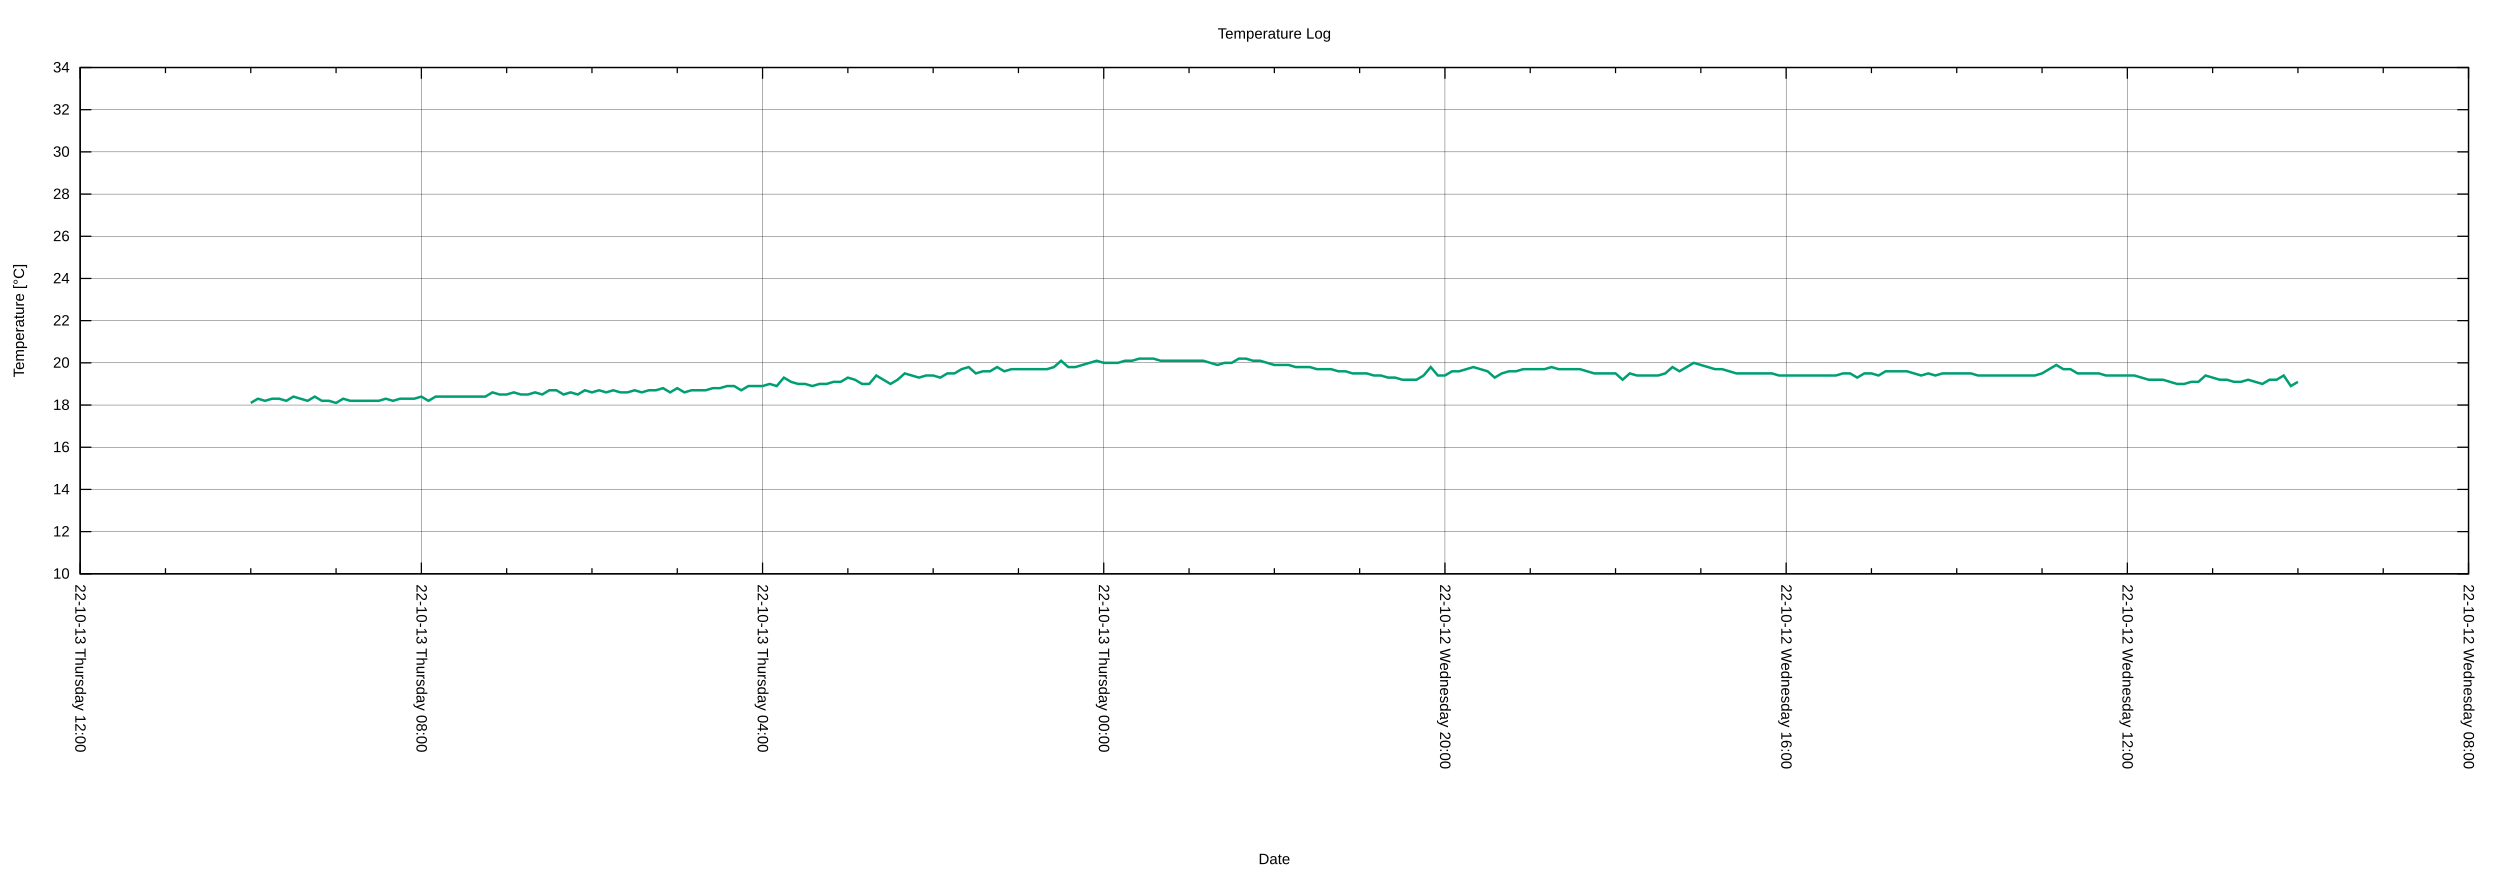
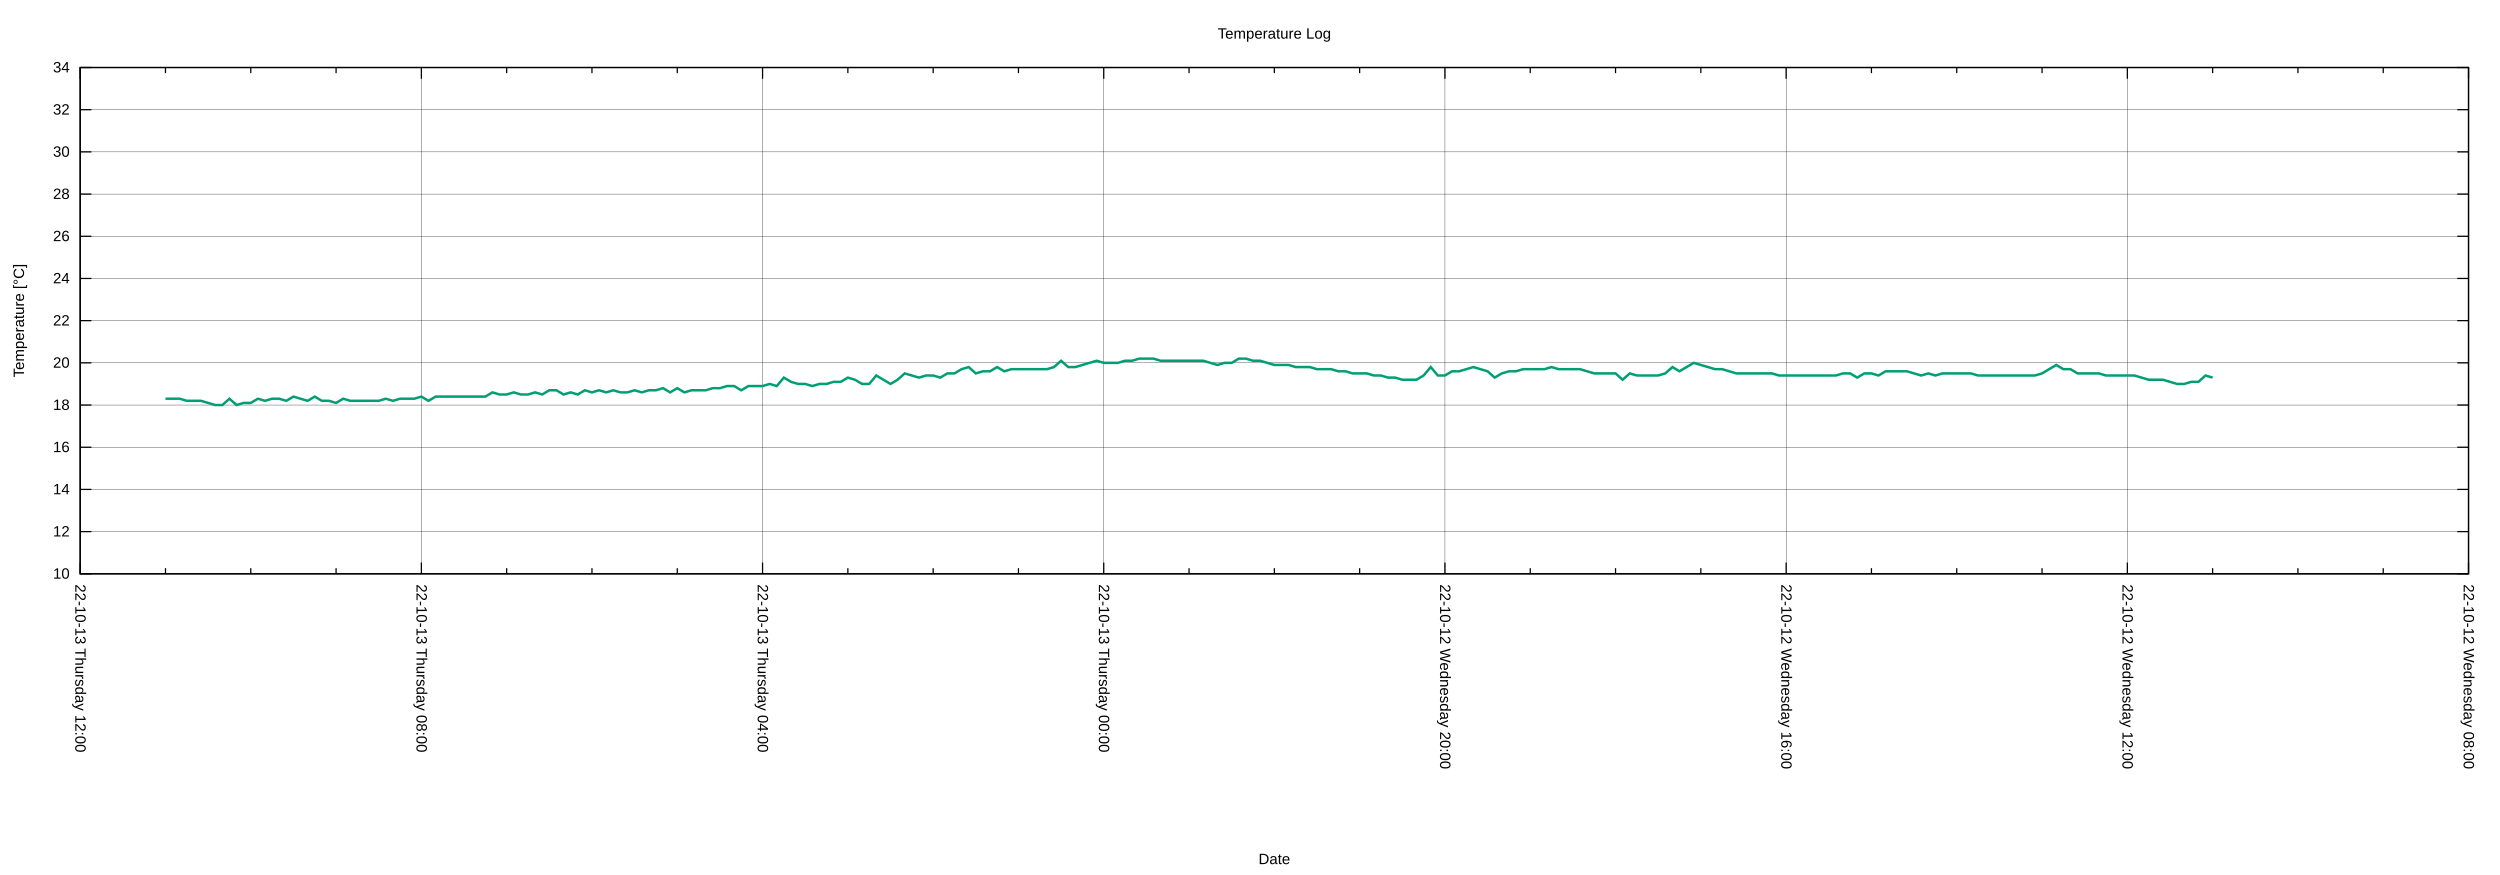
<svg xmlns="http://www.w3.org/2000/svg" xmlns:xlink="http://www.w3.org/1999/xlink" width="2000" height="700" viewBox="0 0 2000 700">
  <g id="gnuplot_canvas">
    <rect x="0" y="0" width="2000" height="700" fill="none" />
    <defs>
      <circle id="gpDot" r="0.5" stroke-width="0.5" stroke="currentColor" />
      <path id="gpPt0" stroke-width="0.222" stroke="currentColor" d="M-1,0 h2 M0,-1 v2" />
      <path id="gpPt1" stroke-width="0.222" stroke="currentColor" d="M-1,-1 L1,1 M1,-1 L-1,1" />
      <path id="gpPt2" stroke-width="0.222" stroke="currentColor" d="M-1,0 L1,0 M0,-1 L0,1 M-1,-1 L1,1 M-1,1 L1,-1" />
      <rect id="gpPt3" stroke-width="0.222" stroke="currentColor" x="-1" y="-1" width="2" height="2" />
      <rect id="gpPt4" stroke-width="0.222" stroke="currentColor" fill="currentColor" x="-1" y="-1" width="2" height="2" />
      <circle id="gpPt5" stroke-width="0.222" stroke="currentColor" cx="0" cy="0" r="1" />
      <use xlink:href="#gpPt5" id="gpPt6" fill="currentColor" stroke="none" />
      <path id="gpPt7" stroke-width="0.222" stroke="currentColor" d="M0,-1.33 L-1.33,0.67 L1.33,0.67 z" />
      <use xlink:href="#gpPt7" id="gpPt8" fill="currentColor" stroke="none" />
      <use xlink:href="#gpPt7" id="gpPt9" stroke="currentColor" transform="rotate(180)" />
      <use xlink:href="#gpPt9" id="gpPt10" fill="currentColor" stroke="none" />
      <use xlink:href="#gpPt3" id="gpPt11" stroke="currentColor" transform="rotate(45)" />
      <use xlink:href="#gpPt11" id="gpPt12" fill="currentColor" stroke="none" />
      <path id="gpPt13" stroke-width="0.222" stroke="currentColor" d="M0,1.330 L1.265,0.411 L0.782,-1.067 L-0.782,-1.076 L-1.265,0.411 z" />
      <use xlink:href="#gpPt13" id="gpPt14" fill="currentColor" stroke="none" />
      <filter id="textbox" filterUnits="objectBoundingBox" x="0" y="0" height="1" width="1">
        <feFlood flood-color="white" flood-opacity="1" result="bgnd" />
        <feComposite in="SourceGraphic" in2="bgnd" operator="atop" />
      </filter>
      <filter id="greybox" filterUnits="objectBoundingBox" x="0" y="0" height="1" width="1">
        <feFlood flood-color="lightgrey" flood-opacity="1" result="grey" />
        <feComposite in="SourceGraphic" in2="grey" operator="atop" />
      </filter>
    </defs>
    <g fill="none" color="white" stroke="currentColor" stroke-width="1.00" stroke-linecap="butt" stroke-linejoin="miter">
</g>
    <g fill="none" color="black" stroke="currentColor" stroke-width="1.00" stroke-linecap="butt" stroke-linejoin="miter">
</g>
    <g fill="none" color="black" stroke="black" stroke-width="0.25" stroke-linecap="butt" stroke-linejoin="miter">
</g>
    <g fill="none" color="black" stroke="currentColor" stroke-width="0.25" stroke-linecap="butt" stroke-linejoin="miter">
      <path stroke="black" class="gridline" d="M64.14,459.04 L1974.82,459.04  " />
    </g>
    <g fill="none" color="black" stroke="black" stroke-width="1.00" stroke-linecap="butt" stroke-linejoin="miter">
</g>
    <g fill="none" color="black" stroke="currentColor" stroke-width="1.00" stroke-linecap="butt" stroke-linejoin="miter">
      <path stroke="black" d="M64.14,459.04 L73.14,459.04 M1974.82,459.04 L1965.82,459.04  " />
      <g transform="translate(55.75,462.94)" stroke="none" fill="black" font-family="Arial" font-size="12.00" text-anchor="end">
        <text>
          <tspan font-family="Arial"> 10</tspan>
        </text>
      </g>
    </g>
    <g fill="none" color="black" stroke="currentColor" stroke-width="1.00" stroke-linecap="butt" stroke-linejoin="miter">
</g>
    <g fill="none" color="black" stroke="black" stroke-width="0.25" stroke-linecap="butt" stroke-linejoin="miter">
</g>
    <g fill="none" color="black" stroke="currentColor" stroke-width="0.25" stroke-linecap="butt" stroke-linejoin="miter">
      <path stroke="black" class="gridline" d="M64.14,425.29 L1974.82,425.29  " />
    </g>
    <g fill="none" color="black" stroke="black" stroke-width="1.00" stroke-linecap="butt" stroke-linejoin="miter">
</g>
    <g fill="none" color="black" stroke="currentColor" stroke-width="1.00" stroke-linecap="butt" stroke-linejoin="miter">
      <path stroke="black" d="M64.14,425.29 L73.14,425.29 M1974.82,425.29 L1965.82,425.29  " />
      <g transform="translate(55.75,429.19)" stroke="none" fill="black" font-family="Arial" font-size="12.00" text-anchor="end">
        <text>
          <tspan font-family="Arial"> 12</tspan>
        </text>
      </g>
    </g>
    <g fill="none" color="black" stroke="currentColor" stroke-width="1.00" stroke-linecap="butt" stroke-linejoin="miter">
</g>
    <g fill="none" color="black" stroke="black" stroke-width="0.25" stroke-linecap="butt" stroke-linejoin="miter">
</g>
    <g fill="none" color="black" stroke="currentColor" stroke-width="0.25" stroke-linecap="butt" stroke-linejoin="miter">
      <path stroke="black" class="gridline" d="M64.14,391.53 L1974.82,391.53  " />
    </g>
    <g fill="none" color="black" stroke="black" stroke-width="1.00" stroke-linecap="butt" stroke-linejoin="miter">
</g>
    <g fill="none" color="black" stroke="currentColor" stroke-width="1.00" stroke-linecap="butt" stroke-linejoin="miter">
      <path stroke="black" d="M64.14,391.53 L73.14,391.53 M1974.82,391.53 L1965.82,391.53  " />
      <g transform="translate(55.75,395.43)" stroke="none" fill="black" font-family="Arial" font-size="12.00" text-anchor="end">
        <text>
          <tspan font-family="Arial"> 14</tspan>
        </text>
      </g>
    </g>
    <g fill="none" color="black" stroke="currentColor" stroke-width="1.00" stroke-linecap="butt" stroke-linejoin="miter">
</g>
    <g fill="none" color="black" stroke="black" stroke-width="0.25" stroke-linecap="butt" stroke-linejoin="miter">
</g>
    <g fill="none" color="black" stroke="currentColor" stroke-width="0.25" stroke-linecap="butt" stroke-linejoin="miter">
      <path stroke="black" class="gridline" d="M64.14,357.78 L1974.82,357.78  " />
    </g>
    <g fill="none" color="black" stroke="black" stroke-width="1.00" stroke-linecap="butt" stroke-linejoin="miter">
</g>
    <g fill="none" color="black" stroke="currentColor" stroke-width="1.00" stroke-linecap="butt" stroke-linejoin="miter">
      <path stroke="black" d="M64.14,357.78 L73.14,357.78 M1974.82,357.78 L1965.82,357.78  " />
      <g transform="translate(55.75,361.68)" stroke="none" fill="black" font-family="Arial" font-size="12.00" text-anchor="end">
        <text>
          <tspan font-family="Arial"> 16</tspan>
        </text>
      </g>
    </g>
    <g fill="none" color="black" stroke="currentColor" stroke-width="1.00" stroke-linecap="butt" stroke-linejoin="miter">
</g>
    <g fill="none" color="black" stroke="black" stroke-width="0.25" stroke-linecap="butt" stroke-linejoin="miter">
</g>
    <g fill="none" color="black" stroke="currentColor" stroke-width="0.25" stroke-linecap="butt" stroke-linejoin="miter">
      <path stroke="black" class="gridline" d="M64.14,324.03 L1974.82,324.03  " />
    </g>
    <g fill="none" color="black" stroke="black" stroke-width="1.00" stroke-linecap="butt" stroke-linejoin="miter">
</g>
    <g fill="none" color="black" stroke="currentColor" stroke-width="1.00" stroke-linecap="butt" stroke-linejoin="miter">
      <path stroke="black" d="M64.14,324.03 L73.14,324.03 M1974.82,324.03 L1965.82,324.03  " />
      <g transform="translate(55.75,327.93)" stroke="none" fill="black" font-family="Arial" font-size="12.00" text-anchor="end">
        <text>
          <tspan font-family="Arial"> 18</tspan>
        </text>
      </g>
    </g>
    <g fill="none" color="black" stroke="currentColor" stroke-width="1.00" stroke-linecap="butt" stroke-linejoin="miter">
</g>
    <g fill="none" color="black" stroke="black" stroke-width="0.25" stroke-linecap="butt" stroke-linejoin="miter">
</g>
    <g fill="none" color="black" stroke="currentColor" stroke-width="0.25" stroke-linecap="butt" stroke-linejoin="miter">
      <path stroke="black" class="gridline" d="M64.14,290.28 L1974.82,290.28  " />
    </g>
    <g fill="none" color="black" stroke="black" stroke-width="1.00" stroke-linecap="butt" stroke-linejoin="miter">
</g>
    <g fill="none" color="black" stroke="currentColor" stroke-width="1.00" stroke-linecap="butt" stroke-linejoin="miter">
      <path stroke="black" d="M64.14,290.28 L73.14,290.28 M1974.82,290.28 L1965.82,290.28  " />
      <g transform="translate(55.75,294.18)" stroke="none" fill="black" font-family="Arial" font-size="12.00" text-anchor="end">
        <text>
          <tspan font-family="Arial"> 20</tspan>
        </text>
      </g>
    </g>
    <g fill="none" color="black" stroke="currentColor" stroke-width="1.00" stroke-linecap="butt" stroke-linejoin="miter">
</g>
    <g fill="none" color="black" stroke="black" stroke-width="0.25" stroke-linecap="butt" stroke-linejoin="miter">
</g>
    <g fill="none" color="black" stroke="currentColor" stroke-width="0.25" stroke-linecap="butt" stroke-linejoin="miter">
      <path stroke="black" class="gridline" d="M64.14,256.52 L1974.82,256.52  " />
    </g>
    <g fill="none" color="black" stroke="black" stroke-width="1.00" stroke-linecap="butt" stroke-linejoin="miter">
</g>
    <g fill="none" color="black" stroke="currentColor" stroke-width="1.00" stroke-linecap="butt" stroke-linejoin="miter">
      <path stroke="black" d="M64.14,256.52 L73.14,256.52 M1974.82,256.52 L1965.82,256.52  " />
      <g transform="translate(55.75,260.42)" stroke="none" fill="black" font-family="Arial" font-size="12.00" text-anchor="end">
        <text>
          <tspan font-family="Arial"> 22</tspan>
        </text>
      </g>
    </g>
    <g fill="none" color="black" stroke="currentColor" stroke-width="1.00" stroke-linecap="butt" stroke-linejoin="miter">
</g>
    <g fill="none" color="black" stroke="black" stroke-width="0.25" stroke-linecap="butt" stroke-linejoin="miter">
</g>
    <g fill="none" color="black" stroke="currentColor" stroke-width="0.25" stroke-linecap="butt" stroke-linejoin="miter">
      <path stroke="black" class="gridline" d="M64.14,222.77 L1974.82,222.77  " />
    </g>
    <g fill="none" color="black" stroke="black" stroke-width="1.00" stroke-linecap="butt" stroke-linejoin="miter">
</g>
    <g fill="none" color="black" stroke="currentColor" stroke-width="1.00" stroke-linecap="butt" stroke-linejoin="miter">
      <path stroke="black" d="M64.14,222.77 L73.14,222.77 M1974.82,222.77 L1965.82,222.77  " />
      <g transform="translate(55.75,226.67)" stroke="none" fill="black" font-family="Arial" font-size="12.00" text-anchor="end">
        <text>
          <tspan font-family="Arial"> 24</tspan>
        </text>
      </g>
    </g>
    <g fill="none" color="black" stroke="currentColor" stroke-width="1.00" stroke-linecap="butt" stroke-linejoin="miter">
</g>
    <g fill="none" color="black" stroke="black" stroke-width="0.25" stroke-linecap="butt" stroke-linejoin="miter">
</g>
    <g fill="none" color="black" stroke="currentColor" stroke-width="0.25" stroke-linecap="butt" stroke-linejoin="miter">
      <path stroke="black" class="gridline" d="M64.14,189.02 L1974.82,189.02  " />
    </g>
    <g fill="none" color="black" stroke="black" stroke-width="1.00" stroke-linecap="butt" stroke-linejoin="miter">
</g>
    <g fill="none" color="black" stroke="currentColor" stroke-width="1.00" stroke-linecap="butt" stroke-linejoin="miter">
      <path stroke="black" d="M64.14,189.02 L73.14,189.02 M1974.82,189.02 L1965.82,189.02  " />
      <g transform="translate(55.75,192.92)" stroke="none" fill="black" font-family="Arial" font-size="12.00" text-anchor="end">
        <text>
          <tspan font-family="Arial"> 26</tspan>
        </text>
      </g>
    </g>
    <g fill="none" color="black" stroke="currentColor" stroke-width="1.00" stroke-linecap="butt" stroke-linejoin="miter">
</g>
    <g fill="none" color="black" stroke="black" stroke-width="0.25" stroke-linecap="butt" stroke-linejoin="miter">
</g>
    <g fill="none" color="black" stroke="currentColor" stroke-width="0.25" stroke-linecap="butt" stroke-linejoin="miter">
      <path stroke="black" class="gridline" d="M64.14,155.27 L1974.82,155.27  " />
    </g>
    <g fill="none" color="black" stroke="black" stroke-width="1.00" stroke-linecap="butt" stroke-linejoin="miter">
</g>
    <g fill="none" color="black" stroke="currentColor" stroke-width="1.00" stroke-linecap="butt" stroke-linejoin="miter">
      <path stroke="black" d="M64.14,155.27 L73.14,155.27 M1974.82,155.27 L1965.82,155.27  " />
      <g transform="translate(55.75,159.17)" stroke="none" fill="black" font-family="Arial" font-size="12.00" text-anchor="end">
        <text>
          <tspan font-family="Arial"> 28</tspan>
        </text>
      </g>
    </g>
    <g fill="none" color="black" stroke="currentColor" stroke-width="1.00" stroke-linecap="butt" stroke-linejoin="miter">
</g>
    <g fill="none" color="black" stroke="black" stroke-width="0.25" stroke-linecap="butt" stroke-linejoin="miter">
</g>
    <g fill="none" color="black" stroke="currentColor" stroke-width="0.25" stroke-linecap="butt" stroke-linejoin="miter">
      <path stroke="black" class="gridline" d="M64.14,121.51 L1974.82,121.51  " />
    </g>
    <g fill="none" color="black" stroke="black" stroke-width="1.00" stroke-linecap="butt" stroke-linejoin="miter">
</g>
    <g fill="none" color="black" stroke="currentColor" stroke-width="1.00" stroke-linecap="butt" stroke-linejoin="miter">
      <path stroke="black" d="M64.14,121.51 L73.14,121.51 M1974.82,121.51 L1965.82,121.51  " />
      <g transform="translate(55.75,125.41)" stroke="none" fill="black" font-family="Arial" font-size="12.00" text-anchor="end">
        <text>
          <tspan font-family="Arial"> 30</tspan>
        </text>
      </g>
    </g>
    <g fill="none" color="black" stroke="currentColor" stroke-width="1.00" stroke-linecap="butt" stroke-linejoin="miter">
</g>
    <g fill="none" color="black" stroke="black" stroke-width="0.25" stroke-linecap="butt" stroke-linejoin="miter">
</g>
    <g fill="none" color="black" stroke="currentColor" stroke-width="0.25" stroke-linecap="butt" stroke-linejoin="miter">
      <path stroke="black" class="gridline" d="M64.14,87.76 L1974.82,87.76  " />
    </g>
    <g fill="none" color="black" stroke="black" stroke-width="1.00" stroke-linecap="butt" stroke-linejoin="miter">
</g>
    <g fill="none" color="black" stroke="currentColor" stroke-width="1.00" stroke-linecap="butt" stroke-linejoin="miter">
      <path stroke="black" d="M64.14,87.76 L73.14,87.76 M1974.82,87.76 L1965.82,87.76  " />
      <g transform="translate(55.75,91.66)" stroke="none" fill="black" font-family="Arial" font-size="12.00" text-anchor="end">
        <text>
          <tspan font-family="Arial"> 32</tspan>
        </text>
      </g>
    </g>
    <g fill="none" color="black" stroke="currentColor" stroke-width="1.00" stroke-linecap="butt" stroke-linejoin="miter">
</g>
    <g fill="none" color="black" stroke="black" stroke-width="0.25" stroke-linecap="butt" stroke-linejoin="miter">
</g>
    <g fill="none" color="black" stroke="currentColor" stroke-width="0.25" stroke-linecap="butt" stroke-linejoin="miter">
      <path stroke="black" class="gridline" d="M64.14,54.01 L1974.82,54.01  " />
    </g>
    <g fill="none" color="black" stroke="black" stroke-width="1.00" stroke-linecap="butt" stroke-linejoin="miter">
</g>
    <g fill="none" color="black" stroke="currentColor" stroke-width="1.00" stroke-linecap="butt" stroke-linejoin="miter">
      <path stroke="black" d="M64.14,54.01 L73.14,54.01 M1974.82,54.01 L1965.82,54.01  " />
      <g transform="translate(55.75,57.91)" stroke="none" fill="black" font-family="Arial" font-size="12.00" text-anchor="end">
        <text>
          <tspan font-family="Arial"> 34</tspan>
        </text>
      </g>
    </g>
    <g fill="none" color="black" stroke="currentColor" stroke-width="1.00" stroke-linecap="butt" stroke-linejoin="miter">
</g>
    <g fill="none" color="black" stroke="black" stroke-width="0.25" stroke-linecap="butt" stroke-linejoin="miter">
</g>
    <g fill="none" color="black" stroke="currentColor" stroke-width="0.25" stroke-linecap="butt" stroke-linejoin="miter">
      <path stroke="black" class="gridline" d="M1974.82,459.04 L1974.82,54.01  " />
    </g>
    <g fill="none" color="black" stroke="black" stroke-width="1.00" stroke-linecap="butt" stroke-linejoin="miter">
</g>
    <g fill="none" color="black" stroke="currentColor" stroke-width="1.00" stroke-linecap="butt" stroke-linejoin="miter">
      <path stroke="black" d="M1974.82,459.04 L1974.82,450.04 M1974.82,54.01 L1974.82,63.01  " />
      <g transform="translate(1970.92,467.43) rotate(90)" stroke="none" fill="black" font-family="Arial" font-size="12.00" text-anchor="start">
        <text>
          <tspan font-family="Arial">22-10-12 Wednesday 08:00</tspan>
        </text>
      </g>
    </g>
    <g fill="none" color="black" stroke="currentColor" stroke-width="1.00" stroke-linecap="butt" stroke-linejoin="miter">
      <path stroke="black" d="M1906.58,459.04 L1906.58,454.54 M1906.58,54.01 L1906.58,58.51 M1838.34,459.04 L1838.34,454.54 M1838.34,54.01 L1838.34,58.51   M1770.10,459.04 L1770.10,454.54 M1770.10,54.01 L1770.10,58.51  " />
    </g>
    <g fill="none" color="black" stroke="black" stroke-width="0.25" stroke-linecap="butt" stroke-linejoin="miter">
</g>
    <g fill="none" color="black" stroke="currentColor" stroke-width="0.25" stroke-linecap="butt" stroke-linejoin="miter">
      <path stroke="black" class="gridline" d="M1701.87,459.04 L1701.87,54.01  " />
    </g>
    <g fill="none" color="black" stroke="black" stroke-width="1.00" stroke-linecap="butt" stroke-linejoin="miter">
</g>
    <g fill="none" color="black" stroke="currentColor" stroke-width="1.00" stroke-linecap="butt" stroke-linejoin="miter">
      <path stroke="black" d="M1701.87,459.04 L1701.87,450.04 M1701.87,54.01 L1701.87,63.01  " />
      <g transform="translate(1697.97,467.43) rotate(90)" stroke="none" fill="black" font-family="Arial" font-size="12.00" text-anchor="start">
        <text>
          <tspan font-family="Arial">22-10-12 Wednesday 12:00</tspan>
        </text>
      </g>
    </g>
    <g fill="none" color="black" stroke="currentColor" stroke-width="1.00" stroke-linecap="butt" stroke-linejoin="miter">
      <path stroke="black" d="M1633.63,459.04 L1633.63,454.54 M1633.63,54.01 L1633.63,58.51 M1565.39,459.04 L1565.39,454.54 M1565.39,54.01 L1565.39,58.51   M1497.15,459.04 L1497.15,454.54 M1497.15,54.01 L1497.15,58.51  " />
    </g>
    <g fill="none" color="black" stroke="black" stroke-width="0.25" stroke-linecap="butt" stroke-linejoin="miter">
</g>
    <g fill="none" color="black" stroke="currentColor" stroke-width="0.25" stroke-linecap="butt" stroke-linejoin="miter">
      <path stroke="black" class="gridline" d="M1428.91,459.04 L1428.91,54.01  " />
    </g>
    <g fill="none" color="black" stroke="black" stroke-width="1.00" stroke-linecap="butt" stroke-linejoin="miter">
</g>
    <g fill="none" color="black" stroke="currentColor" stroke-width="1.00" stroke-linecap="butt" stroke-linejoin="miter">
      <path stroke="black" d="M1428.91,459.04 L1428.91,450.04 M1428.91,54.01 L1428.91,63.01  " />
      <g transform="translate(1425.01,467.43) rotate(90)" stroke="none" fill="black" font-family="Arial" font-size="12.00" text-anchor="start">
        <text>
          <tspan font-family="Arial">22-10-12 Wednesday 16:00</tspan>
        </text>
      </g>
    </g>
    <g fill="none" color="black" stroke="currentColor" stroke-width="1.00" stroke-linecap="butt" stroke-linejoin="miter">
      <path stroke="black" d="M1360.67,459.04 L1360.67,454.54 M1360.67,54.01 L1360.67,58.51 M1292.43,459.04 L1292.43,454.54 M1292.43,54.01 L1292.43,58.51   M1224.20,459.04 L1224.20,454.54 M1224.20,54.01 L1224.20,58.51  " />
    </g>
    <g fill="none" color="black" stroke="black" stroke-width="0.25" stroke-linecap="butt" stroke-linejoin="miter">
</g>
    <g fill="none" color="black" stroke="currentColor" stroke-width="0.25" stroke-linecap="butt" stroke-linejoin="miter">
      <path stroke="black" class="gridline" d="M1155.96,459.04 L1155.96,54.01  " />
    </g>
    <g fill="none" color="black" stroke="black" stroke-width="1.00" stroke-linecap="butt" stroke-linejoin="miter">
</g>
    <g fill="none" color="black" stroke="currentColor" stroke-width="1.00" stroke-linecap="butt" stroke-linejoin="miter">
      <path stroke="black" d="M1155.96,459.04 L1155.96,450.04 M1155.96,54.01 L1155.96,63.01  " />
      <g transform="translate(1152.06,467.43) rotate(90)" stroke="none" fill="black" font-family="Arial" font-size="12.00" text-anchor="start">
        <text>
          <tspan font-family="Arial">22-10-12 Wednesday 20:00</tspan>
        </text>
      </g>
    </g>
    <g fill="none" color="black" stroke="currentColor" stroke-width="1.00" stroke-linecap="butt" stroke-linejoin="miter">
      <path stroke="black" d="M1087.72,459.04 L1087.72,454.54 M1087.72,54.01 L1087.72,58.51 M1019.48,459.04 L1019.48,454.54 M1019.48,54.01 L1019.48,58.51   M951.24,459.04 L951.24,454.54 M951.24,54.01 L951.24,58.51  " />
    </g>
    <g fill="none" color="black" stroke="black" stroke-width="0.25" stroke-linecap="butt" stroke-linejoin="miter">
</g>
    <g fill="none" color="black" stroke="currentColor" stroke-width="0.25" stroke-linecap="butt" stroke-linejoin="miter">
      <path stroke="black" class="gridline" d="M883.00,459.04 L883.00,54.01  " />
    </g>
    <g fill="none" color="black" stroke="black" stroke-width="1.00" stroke-linecap="butt" stroke-linejoin="miter">
</g>
    <g fill="none" color="black" stroke="currentColor" stroke-width="1.00" stroke-linecap="butt" stroke-linejoin="miter">
      <path stroke="black" d="M883.00,459.04 L883.00,450.04 M883.00,54.01 L883.00,63.01  " />
      <g transform="translate(879.10,467.43) rotate(90)" stroke="none" fill="black" font-family="Arial" font-size="12.00" text-anchor="start">
        <text>
          <tspan font-family="Arial">22-10-13 Thursday 00:00</tspan>
        </text>
      </g>
    </g>
    <g fill="none" color="black" stroke="currentColor" stroke-width="1.00" stroke-linecap="butt" stroke-linejoin="miter">
      <path stroke="black" d="M814.76,459.04 L814.76,454.54 M814.76,54.01 L814.76,58.51 M746.53,459.04 L746.53,454.54 M746.53,54.01 L746.53,58.51   M678.29,459.04 L678.29,454.54 M678.29,54.01 L678.29,58.51  " />
    </g>
    <g fill="none" color="black" stroke="black" stroke-width="0.25" stroke-linecap="butt" stroke-linejoin="miter">
</g>
    <g fill="none" color="black" stroke="currentColor" stroke-width="0.25" stroke-linecap="butt" stroke-linejoin="miter">
      <path stroke="black" class="gridline" d="M610.05,459.04 L610.05,54.01  " />
    </g>
    <g fill="none" color="black" stroke="black" stroke-width="1.00" stroke-linecap="butt" stroke-linejoin="miter">
</g>
    <g fill="none" color="black" stroke="currentColor" stroke-width="1.00" stroke-linecap="butt" stroke-linejoin="miter">
      <path stroke="black" d="M610.05,459.04 L610.05,450.04 M610.05,54.01 L610.05,63.01  " />
      <g transform="translate(606.15,467.43) rotate(90)" stroke="none" fill="black" font-family="Arial" font-size="12.00" text-anchor="start">
        <text>
          <tspan font-family="Arial">22-10-13 Thursday 04:00</tspan>
        </text>
      </g>
    </g>
    <g fill="none" color="black" stroke="currentColor" stroke-width="1.00" stroke-linecap="butt" stroke-linejoin="miter">
      <path stroke="black" d="M541.81,459.04 L541.81,454.54 M541.81,54.01 L541.81,58.51 M473.57,459.04 L473.57,454.54 M473.57,54.01 L473.57,58.51   M405.33,459.04 L405.33,454.54 M405.33,54.01 L405.33,58.51  " />
    </g>
    <g fill="none" color="black" stroke="black" stroke-width="0.25" stroke-linecap="butt" stroke-linejoin="miter">
</g>
    <g fill="none" color="black" stroke="currentColor" stroke-width="0.25" stroke-linecap="butt" stroke-linejoin="miter">
      <path stroke="black" class="gridline" d="M337.09,459.04 L337.09,54.01  " />
    </g>
    <g fill="none" color="black" stroke="black" stroke-width="1.00" stroke-linecap="butt" stroke-linejoin="miter">
</g>
    <g fill="none" color="black" stroke="currentColor" stroke-width="1.00" stroke-linecap="butt" stroke-linejoin="miter">
      <path stroke="black" d="M337.09,459.04 L337.09,450.04 M337.09,54.01 L337.09,63.01  " />
      <g transform="translate(333.19,467.43) rotate(90)" stroke="none" fill="black" font-family="Arial" font-size="12.00" text-anchor="start">
        <text>
          <tspan font-family="Arial">22-10-13 Thursday 08:00</tspan>
        </text>
      </g>
    </g>
    <g fill="none" color="black" stroke="currentColor" stroke-width="1.00" stroke-linecap="butt" stroke-linejoin="miter">
      <path stroke="black" d="M268.86,459.04 L268.86,454.54 M268.86,54.01 L268.86,58.51 M200.62,459.04 L200.62,454.54 M200.62,54.01 L200.62,58.51   M132.38,459.04 L132.38,454.54 M132.38,54.01 L132.38,58.51  " />
    </g>
    <g fill="none" color="black" stroke="black" stroke-width="0.25" stroke-linecap="butt" stroke-linejoin="miter">
</g>
    <g fill="none" color="black" stroke="currentColor" stroke-width="0.25" stroke-linecap="butt" stroke-linejoin="miter">
      <path stroke="black" class="gridline" d="M64.14,459.04 L64.14,54.01  " />
    </g>
    <g fill="none" color="black" stroke="black" stroke-width="1.00" stroke-linecap="butt" stroke-linejoin="miter">
</g>
    <g fill="none" color="black" stroke="currentColor" stroke-width="1.00" stroke-linecap="butt" stroke-linejoin="miter">
      <path stroke="black" d="M64.14,459.04 L64.14,450.04 M64.14,54.01 L64.14,63.01  " />
      <g transform="translate(60.24,467.43) rotate(90)" stroke="none" fill="black" font-family="Arial" font-size="12.00" text-anchor="start">
        <text>
          <tspan font-family="Arial">22-10-13 Thursday 12:00</tspan>
        </text>
      </g>
    </g>
    <g fill="none" color="black" stroke="currentColor" stroke-width="1.00" stroke-linecap="butt" stroke-linejoin="miter">
</g>
    <g fill="none" color="black" stroke="currentColor" stroke-width="1.00" stroke-linecap="butt" stroke-linejoin="miter">
      <path stroke="black" d="M64.14,54.01 L64.14,459.04 L1974.82,459.04 L1974.82,54.01 L64.14,54.01 Z  " />
    </g>
    <g fill="none" color="black" stroke="currentColor" stroke-width="1.00" stroke-linecap="butt" stroke-linejoin="miter">
      <g transform="translate(19.18,256.53) rotate(270)" stroke="none" fill="black" font-family="Arial" font-size="12.00" text-anchor="middle">
        <text>
          <tspan font-family="Arial">Temperature [°C]</tspan>
        </text>
      </g>
    </g>
    <g fill="none" color="black" stroke="currentColor" stroke-width="1.00" stroke-linecap="butt" stroke-linejoin="miter">
      <g transform="translate(1019.48,691.30)" stroke="none" fill="black" font-family="Arial" font-size="12.00" text-anchor="middle">
        <text>
          <tspan font-family="Arial">Date</tspan>
        </text>
      </g>
    </g>
    <g fill="none" color="black" stroke="currentColor" stroke-width="1.00" stroke-linecap="butt" stroke-linejoin="miter">
</g>
    <g id="gnuplot_plot_1">
      <g fill="none" color="white" stroke="currentColor" stroke-width="2.00" stroke-linecap="butt" stroke-linejoin="miter">
</g>
      <g fill="none" color="black" stroke="currentColor" stroke-width="2.00" stroke-linecap="butt" stroke-linejoin="miter">
-         <path stroke="rgb(  0, 158, 115)" d="M200.62,322.34 L206.30,318.97 L211.99,320.65 L217.68,318.97 L223.36,318.97 L229.05,320.65 L234.74,317.28 L240.42,318.97   L246.11,320.65 L251.80,317.28 L257.48,320.65 L263.17,320.65 L268.86,322.34 L274.54,318.97 L280.23,320.65 L285.92,320.65   L291.60,320.65 L297.29,320.65 L302.98,320.65 L308.66,318.97 L314.35,320.65 L320.03,318.97 L325.72,318.97 L331.41,318.97   L337.09,317.28 L342.78,320.65 L348.47,317.28 L354.15,317.28 L359.84,317.28 L365.53,317.28 L371.21,317.28 L376.90,317.28   L382.59,317.28 L388.27,317.28 L393.96,313.90 L399.65,315.59 L405.33,315.59 L411.02,313.90 L416.71,315.59 L422.39,315.59   L428.08,313.90 L433.77,315.59 L439.45,312.22 L445.14,312.22 L450.83,315.59 L456.51,313.90 L462.20,315.59 L467.88,312.22   L473.57,313.90 L479.26,312.22 L484.94,313.90 L490.63,312.22 L496.32,313.90 L502.00,313.90 L507.69,312.22 L513.38,313.90   L519.06,312.22 L524.75,312.22 L530.44,310.53 L536.12,313.90 L541.81,310.53 L547.50,313.90 L553.18,312.22 L558.87,312.22   L564.56,312.22 L570.24,310.53 L575.93,310.53 L581.62,308.84 L587.30,308.84 L592.99,312.22 L598.68,308.84 L604.36,308.84   L610.05,308.84 L615.74,307.15 L621.42,308.84 L627.11,302.09 L632.79,305.47 L638.48,307.15 L644.17,307.15 L649.85,308.84   L655.54,307.15 L661.23,307.15 L666.91,305.47 L672.60,305.47 L678.29,302.09 L683.97,303.78 L689.66,307.15 L695.35,307.15   L701.03,300.40 L706.72,303.78 L712.41,307.15 L718.09,303.78 L723.78,298.72 L729.47,300.40 L735.15,302.09 L740.84,300.40   L746.53,300.40 L752.21,302.09 L757.90,298.72 L763.59,298.72 L769.27,295.34 L774.96,293.65 L780.65,298.72 L786.33,297.03   L792.02,297.03 L797.70,293.65 L803.39,297.03 L809.08,295.34 L814.76,295.34 L820.45,295.34 L826.14,295.34 L831.82,295.34   L837.51,295.34 L843.20,293.65 L848.88,288.59 L854.57,293.65 L860.26,293.65 L865.94,291.97 L871.63,290.28 L877.32,288.59   L883.00,290.28 L888.69,290.28 L894.38,290.28 L900.06,288.59 L905.75,288.59 L911.44,286.90 L917.12,286.90 L922.81,286.90   L928.50,288.59 L934.18,288.59 L939.87,288.59 L945.55,288.59 L951.24,288.59 L956.93,288.59 L962.61,288.59 L968.30,290.28   L973.99,291.97 L979.67,290.28 L985.36,290.28 L991.05,286.90 L996.73,286.90 L1002.42,288.59 L1008.11,288.59 L1013.79,290.28   L1019.48,291.97 L1025.17,291.97 L1030.85,291.97 L1036.54,293.65 L1042.23,293.65 L1047.91,293.65 L1053.60,295.34 L1059.29,295.34   L1064.97,295.34 L1070.66,297.03 L1076.35,297.03 L1082.03,298.72 L1087.72,298.72 L1093.41,298.72 L1099.09,300.40 L1104.78,300.40   L1110.46,302.09 L1116.15,302.09 L1121.84,303.78 L1127.52,303.78 L1133.21,303.78 L1138.90,300.40 L1144.58,293.65 L1150.27,300.40   L1155.96,300.40 L1161.64,297.03 L1167.33,297.03 L1173.02,295.34 L1178.70,293.65 L1184.39,295.34 L1190.08,297.03 L1195.76,302.09   L1201.45,298.72 L1207.14,297.03 L1212.82,297.03 L1218.51,295.34 L1224.20,295.34 L1229.88,295.34 L1235.57,295.34 L1241.26,293.65   L1246.94,295.34 L1252.63,295.34 L1258.32,295.34 L1264.00,295.34 L1269.69,297.03 L1275.37,298.72 L1281.06,298.72 L1286.75,298.72   L1292.43,298.72 L1298.12,303.78 L1303.81,298.72 L1309.49,300.40 L1315.18,300.40 L1320.87,300.40 L1326.55,300.40 L1332.24,298.72   L1337.93,293.65 L1343.61,297.03 L1349.30,293.65 L1354.99,290.28 L1360.67,291.97 L1366.36,293.65 L1372.05,295.34 L1377.73,295.34   L1383.42,297.03 L1389.11,298.72 L1394.79,298.72 L1400.48,298.72 L1406.17,298.72 L1411.85,298.72 L1417.54,298.72 L1423.22,300.40   L1428.91,300.40 L1434.60,300.40 L1440.28,300.40 L1445.97,300.40 L1451.66,300.40 L1457.34,300.40 L1463.03,300.40 L1468.72,300.40   L1474.40,298.72 L1480.09,298.72 L1485.78,302.09 L1491.46,298.72 L1497.15,298.72 L1502.84,300.40 L1508.52,297.03 L1514.21,297.03   L1519.90,297.03 L1525.58,297.03 L1531.27,298.72 L1536.96,300.40 L1542.64,298.72 L1548.33,300.40 L1554.02,298.72 L1559.70,298.72   L1565.39,298.72 L1571.08,298.72 L1576.76,298.72 L1582.45,300.40 L1588.13,300.40 L1593.82,300.40 L1599.51,300.40 L1605.19,300.40   L1610.88,300.40 L1616.57,300.40 L1622.25,300.40 L1627.94,300.40 L1633.63,298.72 L1639.31,295.34 L1645.00,291.97 L1650.69,295.34   L1656.37,295.34 L1662.06,298.72 L1667.75,298.72 L1673.43,298.72 L1679.12,298.72 L1684.81,300.40 L1690.49,300.40 L1696.18,300.40   L1701.87,300.40 L1707.55,300.40 L1713.24,302.09 L1718.93,303.78 L1724.61,303.78 L1730.30,303.78 L1735.99,305.47 L1741.67,307.15   L1747.36,307.15 L1753.04,305.47 L1758.73,305.47 L1764.42,300.40 L1770.10,302.09 L1775.79,303.78 L1781.48,303.78 L1787.16,305.47   L1792.85,305.47 L1798.54,303.78 L1804.22,305.47 L1809.91,307.15 L1815.60,303.78 L1821.28,303.78 L1826.97,300.40 L1832.66,308.84   L1838.34,305.47  " />
+         <path stroke="rgb(  0, 158, 115)" d="M132.38,318.97 L138.07,318.97 L143.75,318.97 L149.44,320.65 L155.12,320.65 L160.81,320.65 L166.50,322.34 L172.18,324.03   L177.87,324.03 L183.56,318.97 L189.24,324.03 L194.93,322.34 L200.62,322.34 L206.30,318.97 L211.99,320.65 L217.68,318.97   L223.36,318.97 L229.05,320.65 L234.74,317.28 L240.42,318.97 L246.11,320.65 L251.80,317.28 L257.48,320.65 L263.17,320.65   L268.86,322.34 L274.54,318.97 L280.23,320.65 L285.92,320.65 L291.60,320.65 L297.29,320.65 L302.98,320.65 L308.66,318.97   L314.35,320.65 L320.03,318.97 L325.72,318.97 L331.41,318.97 L337.09,317.28 L342.78,320.65 L348.47,317.28 L354.15,317.28   L359.84,317.28 L365.53,317.28 L371.21,317.28 L376.90,317.28 L382.59,317.28 L388.27,317.28 L393.96,313.90 L399.65,315.59   L405.33,315.59 L411.02,313.90 L416.71,315.59 L422.39,315.59 L428.08,313.90 L433.77,315.59 L439.45,312.22 L445.14,312.22   L450.83,315.59 L456.51,313.90 L462.20,315.59 L467.88,312.22 L473.57,313.90 L479.26,312.22 L484.94,313.90 L490.63,312.22   L496.32,313.90 L502.00,313.90 L507.69,312.22 L513.38,313.90 L519.06,312.22 L524.75,312.22 L530.44,310.53 L536.12,313.90   L541.81,310.53 L547.50,313.90 L553.18,312.22 L558.87,312.22 L564.56,312.22 L570.24,310.53 L575.93,310.53 L581.62,308.84   L587.30,308.84 L592.99,312.22 L598.68,308.84 L604.36,308.84 L610.05,308.84 L615.74,307.15 L621.42,308.84 L627.11,302.09   L632.79,305.47 L638.48,307.15 L644.17,307.15 L649.85,308.84 L655.54,307.15 L661.23,307.15 L666.91,305.47 L672.60,305.47   L678.29,302.09 L683.97,303.78 L689.66,307.15 L695.35,307.15 L701.03,300.40 L706.72,303.78 L712.41,307.15 L718.09,303.78   L723.78,298.72 L729.47,300.40 L735.15,302.09 L740.84,300.40 L746.53,300.40 L752.21,302.09 L757.90,298.72 L763.59,298.72   L769.27,295.34 L774.96,293.65 L780.65,298.72 L786.33,297.03 L792.02,297.03 L797.70,293.65 L803.39,297.03 L809.08,295.34   L814.76,295.34 L820.45,295.34 L826.14,295.34 L831.82,295.34 L837.51,295.34 L843.20,293.65 L848.88,288.59 L854.57,293.65   L860.26,293.65 L865.94,291.97 L871.63,290.28 L877.32,288.59 L883.00,290.28 L888.69,290.28 L894.38,290.28 L900.06,288.59   L905.75,288.59 L911.44,286.90 L917.12,286.90 L922.81,286.90 L928.50,288.59 L934.18,288.59 L939.87,288.59 L945.55,288.59   L951.24,288.59 L956.93,288.59 L962.61,288.59 L968.30,290.28 L973.99,291.97 L979.67,290.28 L985.36,290.28 L991.05,286.90   L996.73,286.90 L1002.42,288.59 L1008.11,288.59 L1013.79,290.28 L1019.48,291.97 L1025.17,291.97 L1030.85,291.97 L1036.54,293.65   L1042.23,293.65 L1047.91,293.65 L1053.60,295.34 L1059.29,295.34 L1064.97,295.34 L1070.66,297.03 L1076.35,297.03 L1082.03,298.72   L1087.72,298.72 L1093.41,298.72 L1099.09,300.40 L1104.78,300.40 L1110.46,302.09 L1116.15,302.09 L1121.84,303.78 L1127.52,303.78   L1133.21,303.78 L1138.90,300.40 L1144.58,293.65 L1150.27,300.40 L1155.96,300.40 L1161.64,297.03 L1167.33,297.03 L1173.02,295.34   L1178.70,293.65 L1184.39,295.34 L1190.08,297.03 L1195.76,302.09 L1201.45,298.72 L1207.14,297.03 L1212.82,297.03 L1218.51,295.34   L1224.20,295.34 L1229.88,295.34 L1235.57,295.34 L1241.26,293.65 L1246.94,295.34 L1252.63,295.34 L1258.32,295.34 L1264.00,295.34   L1269.69,297.03 L1275.37,298.72 L1281.06,298.72 L1286.75,298.72 L1292.43,298.72 L1298.12,303.78 L1303.81,298.72 L1309.49,300.40   L1315.18,300.40 L1320.87,300.40 L1326.55,300.40 L1332.24,298.72 L1337.93,293.65 L1343.61,297.03 L1349.30,293.65 L1354.99,290.28   L1360.67,291.97 L1366.36,293.65 L1372.05,295.34 L1377.73,295.34 L1383.42,297.03 L1389.11,298.72 L1394.79,298.72 L1400.48,298.72   L1406.17,298.72 L1411.85,298.72 L1417.54,298.72 L1423.22,300.40 L1428.91,300.40 L1434.60,300.40 L1440.28,300.40 L1445.97,300.40   L1451.66,300.40 L1457.34,300.40 L1463.03,300.40 L1468.72,300.40 L1474.40,298.72 L1480.09,298.72 L1485.78,302.09 L1491.46,298.72   L1497.15,298.72 L1502.84,300.40 L1508.52,297.03 L1514.21,297.03 L1519.90,297.03 L1525.58,297.03 L1531.27,298.72 L1536.96,300.40   L1542.64,298.72 L1548.33,300.40 L1554.02,298.72 L1559.70,298.72 L1565.39,298.72 L1571.08,298.72 L1576.76,298.72 L1582.45,300.40   L1588.13,300.40 L1593.82,300.40 L1599.51,300.40 L1605.19,300.40 L1610.88,300.40 L1616.57,300.40 L1622.25,300.40 L1627.94,300.40   L1633.63,298.72 L1639.31,295.34 L1645.00,291.97 L1650.69,295.34 L1656.37,295.34 L1662.06,298.72 L1667.75,298.72 L1673.43,298.72   L1679.12,298.72 L1684.81,300.40 L1690.49,300.40 L1696.18,300.40 L1701.87,300.40 L1707.55,300.40 L1713.24,302.09 L1718.93,303.78   L1724.61,303.78 L1730.30,303.78 L1735.99,305.47 L1741.67,307.15 L1747.36,307.15 L1753.04,305.47 L1758.73,305.47 L1764.42,300.40   L1770.10,302.09  " />
      </g>
    </g>
    <g fill="none" color="black" stroke="currentColor" stroke-width="2.00" stroke-linecap="butt" stroke-linejoin="miter">
</g>
    <g fill="none" color="black" stroke="black" stroke-width="1.00" stroke-linecap="butt" stroke-linejoin="miter">
</g>
    <g fill="none" color="black" stroke="currentColor" stroke-width="1.00" stroke-linecap="butt" stroke-linejoin="miter">
      <path stroke="black" d="M64.14,54.01 L64.14,459.04 L1974.82,459.04 L1974.82,54.01 L64.14,54.01 Z  " />
    </g>
    <g fill="none" color="black" stroke="currentColor" stroke-width="1.00" stroke-linecap="butt" stroke-linejoin="miter">
      <g transform="translate(1019.48,30.91)" stroke="none" fill="black" font-family="Arial" font-size="12.00" text-anchor="middle">
        <text>
          <tspan font-family="Arial">Temperature Log</tspan>
        </text>
      </g>
    </g>
    <g fill="none" color="black" stroke="currentColor" stroke-width="1.00" stroke-linecap="butt" stroke-linejoin="miter">
</g>
  </g>
</svg>
